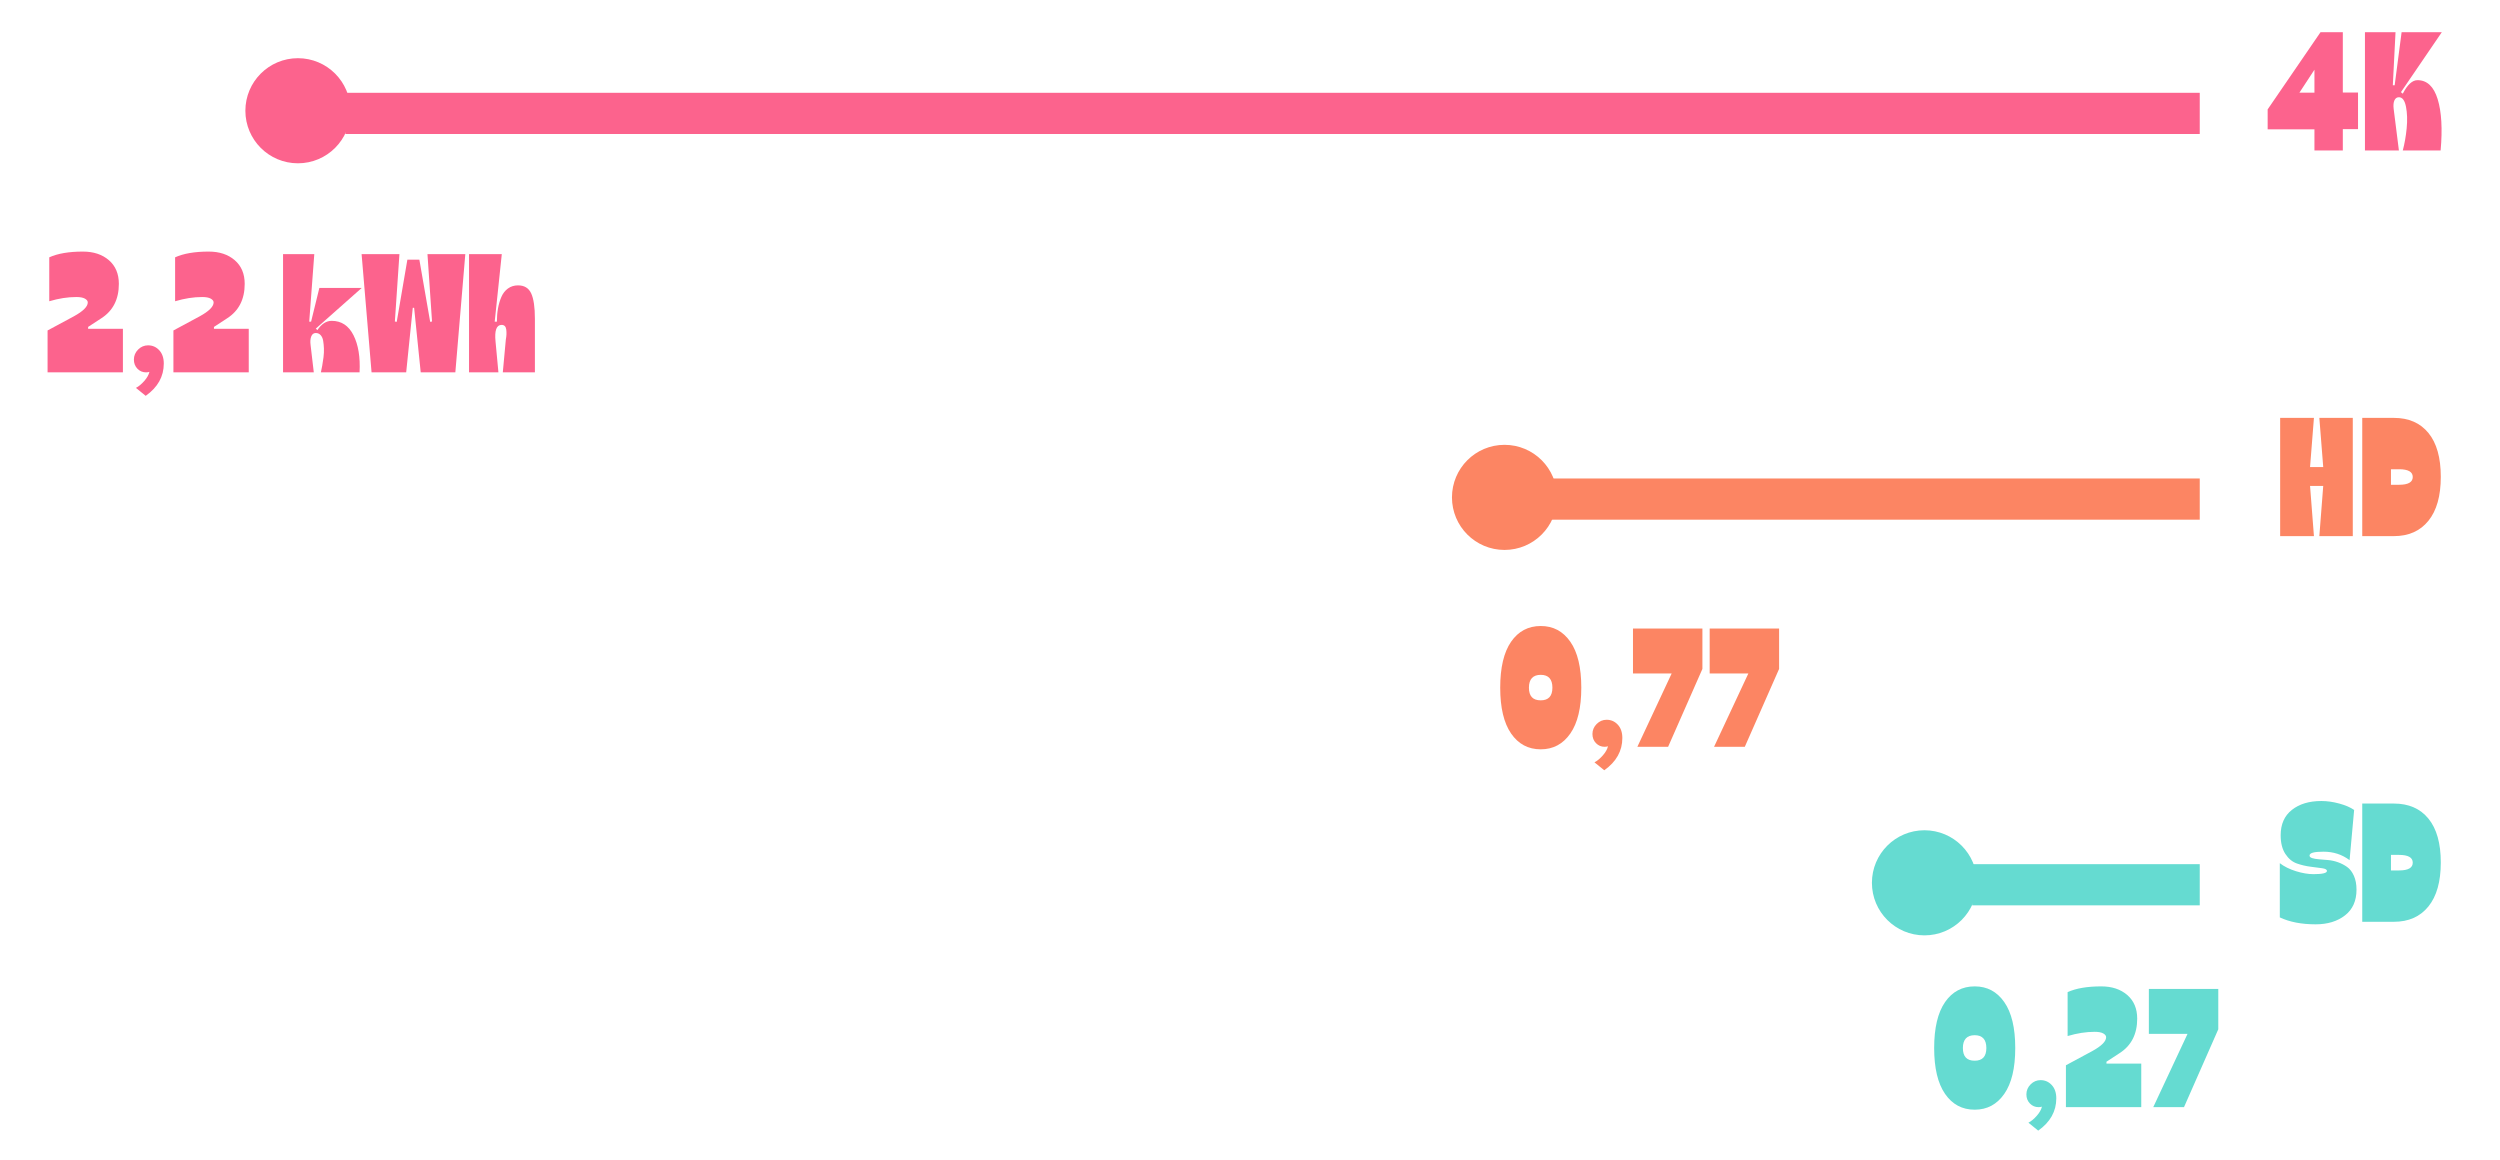
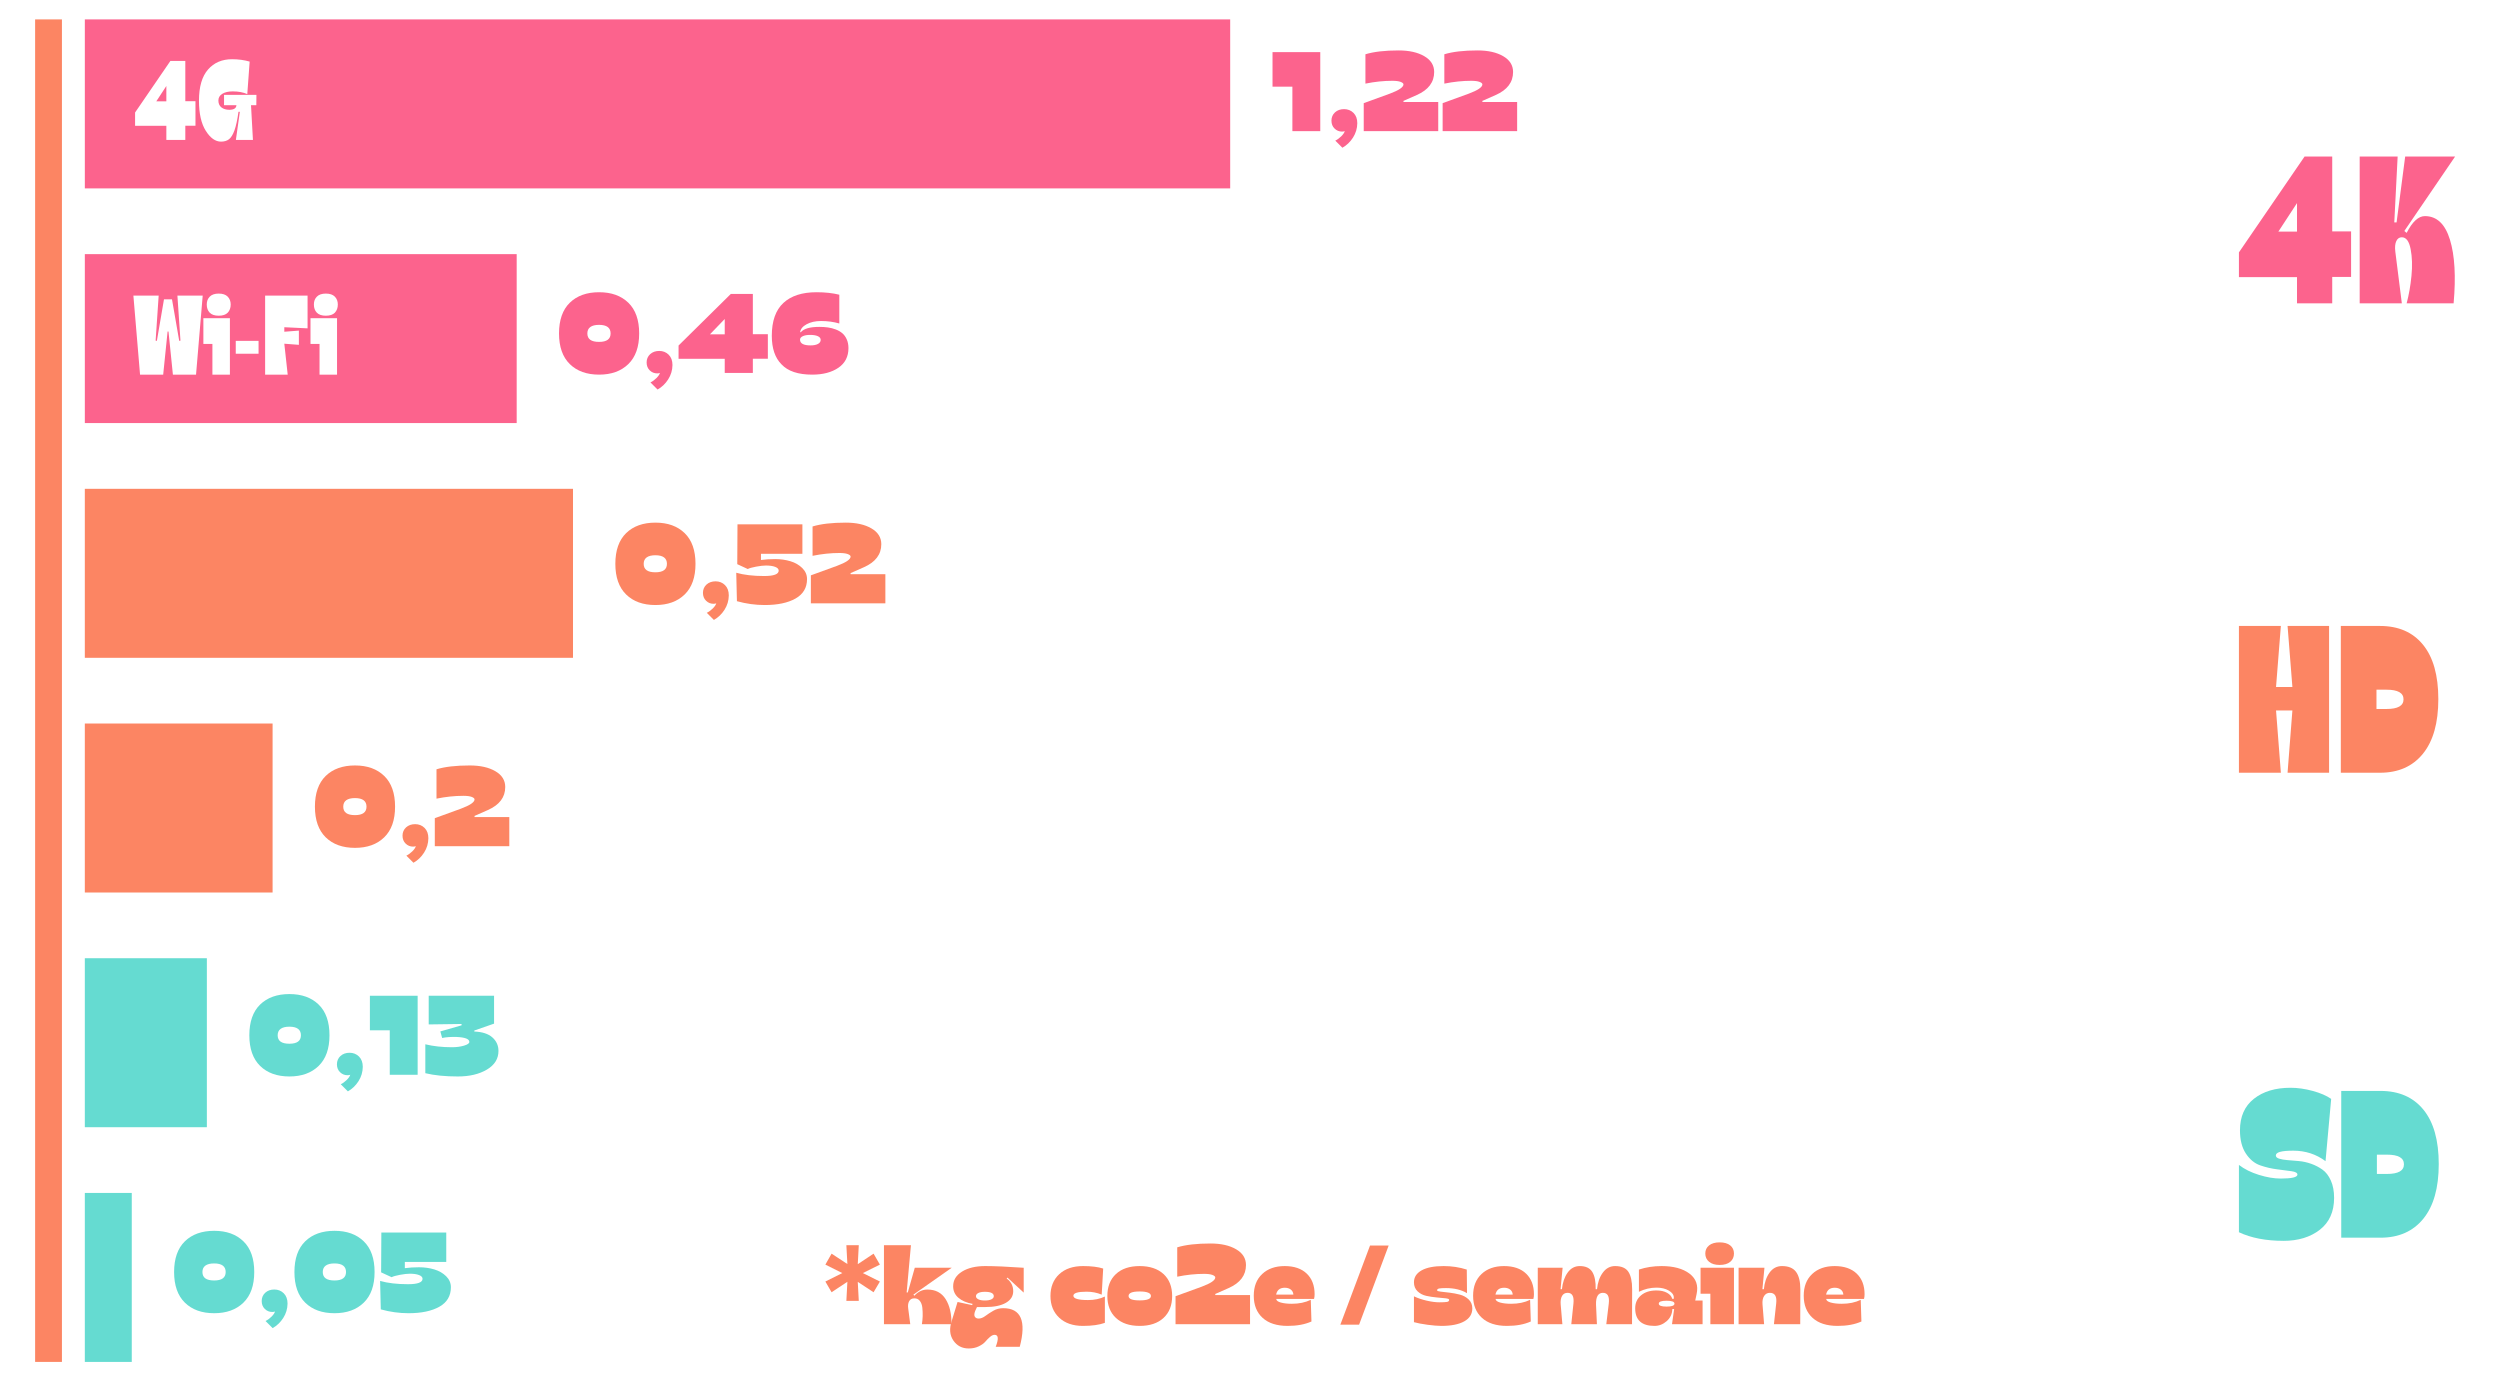
- <svg xmlns="http://www.w3.org/2000/svg" id="Calque_1" viewBox="0 0 1184 549.22">
-   <polyline points="1041.8 43.95 163.56 43.95 163.56 63.46 1041.8 63.46" style="fill:#fc638d;" />
-   <polyline points="1041.8 226.61 734.42 226.61 734.42 246.12 1041.8 246.12" style="fill:#fc8563;" />
-   <polyline points="1041.8 409.27 934.02 409.27 934.02 428.77 1041.8 428.77" style="fill:#65dbd1;" />
-   <path d="M1096.68,437.76c-6.67,0-12.32-1.09-16.96-3.28v-25.68c2.08,1.6,4.63,2.87,7.64,3.8,3.01.93,5.77,1.4,8.28,1.4,4.27,0,6.4-.51,6.4-1.52,0-.64-.75-1.07-2.24-1.28-1.49-.21-3.32-.45-5.48-.72-2.16-.27-4.32-.77-6.48-1.52-2.16-.75-3.99-2.25-5.48-4.52-1.49-2.27-2.24-5.21-2.24-8.84,0-5.23,1.77-9.24,5.32-12.04,3.55-2.8,8.2-4.2,13.96-4.2,2.72,0,5.55.4,8.48,1.2,2.93.8,5.28,1.81,7.04,3.04l-2.16,23.76c-3.57-2.67-7.68-4-12.32-4s-6.64.61-6.64,1.84c0,.53.41.93,1.24,1.2.83.27,1.89.45,3.2.56,1.31.11,2.75.23,4.32.36,1.57.13,3.15.48,4.72,1.04,1.57.56,3.01,1.31,4.32,2.24,1.31.93,2.37,2.32,3.2,4.16.83,1.84,1.24,4.04,1.24,6.6,0,5.28-1.81,9.33-5.44,12.16-3.63,2.83-8.27,4.24-13.92,4.24Z" style="fill:#65dbd1;" />
-   <path d="M1133.72,436.56h-14.96v-56h14.96c7.04,0,12.51,2.39,16.4,7.16,3.89,4.77,5.84,11.69,5.84,20.76s-1.96,16.01-5.88,20.84c-3.92,4.83-9.37,7.24-16.36,7.24ZM1136.2,404.88h-3.84v7.36h3.84c4.32,0,6.48-1.23,6.48-3.68s-2.16-3.68-6.48-3.68Z" style="fill:#65dbd1;" />
-   <path d="M1095.88,253.91h-16v-56h16l-1.84,23.28h6.24l-1.84-23.28h15.84v56h-15.84l1.84-23.76h-6.24l1.84,23.76Z" style="fill:#fc8563;" />
-   <path d="M1133.72,253.91h-14.96v-56h14.96c7.04,0,12.51,2.39,16.4,7.16,3.89,4.77,5.84,11.69,5.84,20.76s-1.96,16.01-5.88,20.84c-3.92,4.83-9.37,7.24-16.36,7.24ZM1136.2,222.23h-3.84v7.36h3.84c4.32,0,6.48-1.23,6.48-3.68s-2.16-3.68-6.48-3.68Z" style="fill:#fc8563;" />
-   <path d="M1109.56,71.25h-13.44v-10h-22.16v-9.44l25.04-36.56h10.56v28.56h7.2v17.36h-7.2v10.08ZM1096.12,33.01l-7.12,10.88h7.12v-10.88Z" style="fill:#fc638d;" />
-   <path d="M1136.12,71.25h-16.08V15.25h14.48l-1.28,25.12h.88l3.28-25.12h19.04l-19.36,28.4.88.72c2.19-4.27,4.51-6.4,6.96-6.4,4.53,0,7.72,3,9.56,9,1.84,6,2.31,14.09,1.4,24.28h-17.92c.85-3.2,1.47-6.69,1.84-10.48.37-3.79.27-7.19-.32-10.2-.59-3.01-1.71-4.52-3.36-4.52-.96,0-1.67.49-2.12,1.48-.45.99-.57,2.33-.36,4.04l2.48,19.68Z" style="fill:#fc638d;" />
-   <path d="M58.21,176.35H22.53v-19.84l12.48-6.72c4.37-2.4,6.56-4.59,6.56-6.56,0-.69-.45-1.29-1.36-1.8-.91-.51-2.27-.76-4.08-.76-4.05,0-8.32.67-12.8,2v-20.8c4-1.81,9.31-2.72,15.92-2.72,5.07,0,9.17,1.36,12.32,4.08,3.15,2.72,4.72,6.45,4.72,11.2,0,7.31-2.77,12.75-8.32,16.32l-6.24,4.08v.88h16.48v20.64Z" style="fill:#fc638d;" />
-   <path d="M69.01,187.47l-4.64-3.76c1.33-.69,2.65-1.79,3.96-3.28,1.31-1.49,2.12-2.93,2.44-4.32-.48.16-1.01.24-1.6.24-1.6,0-2.96-.57-4.08-1.72-1.12-1.15-1.68-2.6-1.68-4.36s.67-3.39,2-4.72c1.33-1.33,2.91-2,4.72-2,2.08,0,3.84.77,5.28,2.32,1.44,1.55,2.16,3.65,2.16,6.32,0,6.13-2.85,11.23-8.56,15.28Z" style="fill:#fc638d;" />
-   <path d="M117.81,176.35h-35.68v-19.84l12.48-6.72c4.37-2.4,6.56-4.59,6.56-6.56,0-.69-.45-1.29-1.36-1.8-.91-.51-2.27-.76-4.08-.76-4.05,0-8.32.67-12.8,2v-20.8c4-1.81,9.31-2.72,15.92-2.72,5.07,0,9.17,1.36,12.32,4.08,3.15,2.72,4.72,6.45,4.72,11.2,0,7.31-2.77,12.75-8.32,16.32l-6.24,4.08v.88h16.48v20.64Z" style="fill:#fc638d;" />
-   <path d="M148.61,176.35h-14.56v-56h14.8l-2.4,32h.88l3.92-16h20.08l-21.76,19.28.72.72c1.97-2.93,4.24-4.4,6.8-4.4,4.59,0,8.03,2.27,10.32,6.8,2.29,4.53,3.25,10.4,2.88,17.6h-18.32c.21-1.01.43-2.08.64-3.2.21-1.12.41-2.43.6-3.92.19-1.49.25-2.89.2-4.2-.05-1.31-.17-2.52-.36-3.64-.19-1.12-.59-2.01-1.2-2.68-.61-.67-1.37-1-2.28-1-1.01,0-1.73.53-2.16,1.6-.43,1.07-.53,2.43-.32,4.08l1.52,12.96Z" style="fill:#fc638d;" />
-   <path d="M215.65,176.35h-16.4l-3.12-30.56h-.64l-3.12,30.56h-16.4l-4.72-56h17.92l-2.16,31.92.88.16,5.04-29.44h5.68l5.12,29.44.88-.16-2.16-31.92h17.92l-4.72,56Z" style="fill:#fc638d;" />
-   <path d="M236.05,176.35h-13.92v-56h15.52l-3.36,32h1.04c0-2.24.17-4.33.52-6.28.35-1.95.88-3.76,1.6-5.44.72-1.68,1.76-3.01,3.12-4,1.36-.99,2.95-1.48,4.76-1.48,2.99,0,5.07,1.27,6.24,3.8,1.17,2.53,1.76,6.55,1.76,12.04v25.36h-15.2l1.44-15.6c.32-1.6.39-3.15.2-4.64-.19-1.49-.92-2.24-2.2-2.24-2.45,0-3.41,2.64-2.88,7.92l1.36,14.56Z" style="fill:#fc638d;" />
-   <path d="M729.7,354.88c-5.92,0-10.6-2.49-14.04-7.48-3.44-4.99-5.16-12.23-5.16-21.72s1.72-16.8,5.16-21.76c3.44-4.96,8.12-7.44,14.04-7.44s10.53,2.48,14,7.44,5.2,12.21,5.2,21.76-1.73,16.73-5.2,21.72c-3.47,4.99-8.13,7.48-14,7.48ZM729.7,331.68c3.68,0,5.52-2,5.52-6s-1.84-6.08-5.52-6.08-5.6,2.03-5.6,6.08,1.87,6,5.6,6Z" style="fill:#fc8563;" />
-   <path d="M759.78,364.8l-4.64-3.76c1.33-.69,2.65-1.79,3.96-3.28,1.31-1.49,2.12-2.93,2.44-4.32-.48.16-1.01.24-1.6.24-1.6,0-2.96-.57-4.08-1.72-1.12-1.15-1.68-2.6-1.68-4.36s.67-3.39,2-4.72c1.33-1.33,2.91-2,4.72-2,2.08,0,3.84.77,5.28,2.32,1.44,1.55,2.16,3.65,2.16,6.32,0,6.13-2.85,11.23-8.56,15.28Z" style="fill:#fc8563;" />
-   <path d="M790.02,353.68h-14.56l16.24-34.72h-18.32v-21.28h32.88v19.12l-16.24,36.88Z" style="fill:#fc8563;" />
-   <path d="M826.34,353.68h-14.56l16.24-34.72h-18.32v-21.28h32.88v19.12l-16.24,36.88Z" style="fill:#fc8563;" />
-   <path d="M935.22,525.55c-5.92,0-10.6-2.49-14.04-7.48-3.44-4.99-5.16-12.23-5.16-21.72s1.72-16.8,5.16-21.76c3.44-4.96,8.12-7.44,14.04-7.44s10.53,2.48,14,7.44c3.47,4.96,5.2,12.21,5.2,21.76s-1.73,16.73-5.2,21.72c-3.47,4.99-8.13,7.48-14,7.48ZM935.22,502.35c3.68,0,5.52-2,5.52-6s-1.84-6.08-5.52-6.08-5.6,2.03-5.6,6.08,1.87,6,5.6,6Z" style="fill:#65dbd1;" />
-   <path d="M965.3,535.47l-4.64-3.76c1.33-.69,2.65-1.79,3.96-3.28,1.31-1.49,2.12-2.93,2.44-4.32-.48.16-1.01.24-1.6.24-1.6,0-2.96-.57-4.08-1.72-1.12-1.15-1.68-2.6-1.68-4.36s.67-3.39,2-4.72c1.33-1.33,2.91-2,4.72-2,2.08,0,3.84.77,5.28,2.32,1.44,1.55,2.16,3.65,2.16,6.32,0,6.13-2.85,11.23-8.56,15.28Z" style="fill:#65dbd1;" />
-   <path d="M1014.1,524.35h-35.68v-19.84l12.48-6.72c4.37-2.4,6.56-4.59,6.56-6.56,0-.69-.45-1.29-1.36-1.8-.91-.51-2.27-.76-4.08-.76-4.05,0-8.32.67-12.8,2v-20.8c4-1.81,9.31-2.72,15.92-2.72,5.07,0,9.17,1.36,12.32,4.08,3.15,2.72,4.72,6.45,4.72,11.2,0,7.31-2.77,12.75-8.32,16.32l-6.24,4.08v.88h16.48v20.64Z" style="fill:#65dbd1;" />
-   <path d="M1034.34,524.35h-14.56l16.24-34.72h-18.32v-21.28h32.88v19.12l-16.24,36.88Z" style="fill:#65dbd1;" />
-   <circle cx="911.43" cy="418.1" r="24.89" style="fill:#65dbd1;" />
-   <circle cx="712.54" cy="235.56" r="24.89" style="fill:#fc8563;" />
-   <circle cx="141.1" cy="52.45" r="24.89" style="fill:#fc638d;" />
+ <svg xmlns="http://www.w3.org/2000/svg" id="Calque_1" viewBox="0 0 1771.72 978.93">
+   <path d="M1618.2,879.36c-12.38,0-22.88-2.03-31.5-6.09v-47.7c3.86,2.97,8.59,5.33,14.19,7.06,5.6,1.73,10.72,2.6,15.38,2.6,7.92,0,11.89-.94,11.89-2.82,0-1.19-1.39-1.98-4.16-2.38-2.77-.4-6.17-.84-10.18-1.34-4.01-.49-8.02-1.43-12.04-2.82-4.01-1.39-7.41-4.18-10.18-8.4-2.77-4.21-4.16-9.68-4.16-16.42,0-9.71,3.29-17.16,9.88-22.36,6.59-5.2,15.23-7.8,25.93-7.8,5.05,0,10.3.74,15.75,2.23,5.45,1.49,9.81,3.37,13.08,5.65l-4.01,44.13c-6.64-4.95-14.26-7.43-22.88-7.43s-12.33,1.14-12.33,3.42c0,.99.77,1.73,2.3,2.23,1.53.5,3.51.84,5.94,1.04,2.43.2,5.1.42,8.02.67,2.92.25,5.84.89,8.77,1.93,2.92,1.04,5.6,2.43,8.02,4.16,2.43,1.73,4.41,4.31,5.94,7.73,1.53,3.42,2.3,7.5,2.3,12.26,0,9.81-3.37,17.34-10.1,22.59-6.74,5.25-15.36,7.88-25.85,7.88Z" style="fill:#65dbd1;" />
+   <path d="M1687,877.13h-27.79v-104.01h27.79c13.08,0,23.23,4.43,30.46,13.3,7.23,8.87,10.85,21.72,10.85,38.56s-3.64,29.74-10.92,38.71c-7.28,8.97-17.41,13.45-30.39,13.45ZM1691.61,818.29h-7.13v13.67h7.13c8.02,0,12.04-2.28,12.04-6.84s-4.01-6.83-12.04-6.83Z" style="fill:#65dbd1;" />
+   <path d="M1616.42,547.62h-29.72v-104.01h29.72l-3.42,43.24h11.59l-3.42-43.24h29.42v104.01h-29.42l3.42-44.13h-11.59l3.42,44.13Z" style="fill:#fc8563;" />
+   <path d="M1686.7,547.62h-27.79v-104.01h27.79c13.08,0,23.23,4.43,30.46,13.3,7.23,8.87,10.85,21.72,10.85,38.56s-3.64,29.74-10.92,38.71c-7.28,8.97-17.41,13.45-30.39,13.45ZM1691.31,488.78h-7.13v13.67h7.13c8.02,0,12.04-2.28,12.04-6.84s-4.01-6.83-12.04-6.83Z" style="fill:#fc8563;" />
+   <path d="M1652.82,214.96h-24.96v-18.57h-41.16v-17.53l46.51-67.91h19.61v53.05h13.37v32.24h-13.37v18.72ZM1627.86,143.93l-13.22,20.21h13.22v-20.21Z" style="fill:#fc638d;" />
+   <path d="M1702.15,214.96h-29.87v-104.01h26.9l-2.38,46.66h1.63l6.09-46.66h35.37l-35.96,52.75,1.63,1.34c4.06-7.92,8.37-11.89,12.93-11.89,8.42,0,14.34,5.57,17.76,16.72,3.42,11.14,4.28,26.18,2.6,45.1h-33.29c1.58-5.94,2.72-12.43,3.42-19.47.69-7.03.49-13.35-.59-18.95-1.09-5.6-3.17-8.4-6.24-8.4-1.78,0-3.1.92-3.94,2.75-.84,1.83-1.07,4.33-.67,7.5l4.61,36.55Z" style="fill:#fc638d;" />
+   <polygon points="110.77 71.81 117.89 60.93 117.89 71.81 110.77 71.81" style="fill:#fc638d;" />
+   <path d="M60.12,13.75v119.76h811.7V13.75H60.12ZM138.53,89.09h-7.2v10.08h-13.44v-10h-22.16v-9.44l25.04-36.56h10.56v28.56h7.2v17.36ZM181.65,74.53h-3.76l1.36,24.64h-12.08l2.8-19.92h-.96c-.8,5.71-1.75,10.08-2.84,13.12-1.1,3.04-2.38,5.13-3.84,6.28-1.47,1.15-3.38,1.72-5.72,1.72-3.95,0-7.54-2.55-10.76-7.64-3.23-5.09-4.84-12.23-4.84-21.4,0-9.81,2.13-17.16,6.4-22.04,4.26-4.88,9.94-7.32,17.04-7.32,4.42,0,8.58.56,12.48,1.68l-1.68,23.04c-2.88-1.28-6.32-1.92-10.32-1.92-3.1,0-5.56.57-7.4,1.72-1.84,1.15-2.76,2.73-2.76,4.76,0,2.13.72,3.76,2.16,4.88,1.44,1.12,3.3,1.68,5.6,1.68,3.2,0,4.88-1.09,5.04-3.28h-8.8v-7.28h22.96l-.08,7.28Z" style="fill:#fc638d;" />
+   <path d="M60.12,180.08v119.76h306.05v-119.76H60.12ZM138.93,265.5h-16.4l-3.12-30.56h-.64l-3.12,30.56h-16.4l-4.72-56h17.92l-2.16,31.92.88.16,5.04-29.44h5.68l5.12,29.44.88-.16-2.16-31.92h17.92l-4.72,56ZM162.93,265.5h-12.4v-21.76h-6.4v-18.24h18.8v40ZM161.41,221.58c-1.39,1.44-3.52,2.16-6.4,2.16s-5.02-.72-6.4-2.16c-1.39-1.44-2.08-3.36-2.08-5.76s.7-4.16,2.12-5.6c1.41-1.44,3.53-2.16,6.36-2.16s4.94.72,6.36,2.16c1.41,1.44,2.12,3.31,2.12,5.6s-.7,4.32-2.08,5.76ZM183.24,250.7h-16.16v-9.12h16.16v9.12ZM217.97,232.7l-16.48-.8v3.2l10.32-.8v10.08l-10.32-.8,2.4,21.92h-16v-56h30.08v23.2ZM238.85,265.5h-12.4v-21.76h-6.4v-18.24h18.8v40ZM237.33,221.58c-1.39,1.44-3.52,2.16-6.4,2.16s-5.02-.72-6.4-2.16c-1.39-1.44-2.08-3.36-2.08-5.76s.7-4.16,2.12-5.6c1.41-1.44,3.53-2.16,6.36-2.16s4.94.72,6.36,2.16c1.41,1.44,2.12,3.31,2.12,5.6s-.7,4.32-2.08,5.76Z" style="fill:#fc638d;" />
+   <rect x="60.11" y="346.42" width="345.97" height="119.76" style="fill:#fc8563;" />
+   <rect x="60.11" y="512.75" width="133.07" height="119.76" style="fill:#fc8563;" />
+   <rect x="60.11" y="679.08" width="86.49" height="119.76" style="fill:#65dbd1;" />
+   <rect x="60.11" y="845.42" width="33.27" height="119.76" style="fill:#65dbd1;" />
+   <rect x="24.89" y="13.75" width="19" height="951.42" style="fill:#fc8563;" />
+   <path d="M935.66,92.94h-19.76v-31.52h-14.08v-24.48h33.84v56Z" style="fill:#fc638d;" />
+   <path d="M951.34,104.7l-5.04-5.04c1.44-.69,2.84-1.71,4.2-3.04,1.36-1.33,2.2-2.56,2.52-3.68-.64.21-1.28.32-1.92.32-2.08,0-3.85-.72-5.32-2.16-1.47-1.44-2.2-3.31-2.2-5.6s.84-4.36,2.52-5.88c1.68-1.52,3.83-2.28,6.44-2.28s4.89.89,6.68,2.68c1.79,1.79,2.68,4.23,2.68,7.32-.05,3.68-1.07,7.07-3.04,10.16-1.97,3.09-4.48,5.49-7.52,7.2Z" style="fill:#fc638d;" />
+   <path d="M1019.26,92.94h-52.8v-19.84l18.48-6.72c6.45-2.4,9.68-4.59,9.68-6.56,0-.69-.68-1.29-2.04-1.8-1.36-.51-3.35-.76-5.96-.76-6.03,0-12.35.67-18.96,2v-20.8c5.92-1.81,13.76-2.72,23.52-2.72,7.47,0,13.53,1.36,18.2,4.08,4.67,2.72,7,6.45,7,11.2,0,7.25-4.11,12.69-12.32,16.32l-9.44,4.16v.8h24.64v20.64Z" style="fill:#fc638d;" />
+   <path d="M1075.18,92.94h-52.8v-19.84l18.48-6.72c6.45-2.4,9.68-4.59,9.68-6.56,0-.69-.68-1.29-2.04-1.8-1.36-.51-3.35-.76-5.96-.76-6.03,0-12.35.67-18.96,2v-20.8c5.92-1.81,13.76-2.72,23.52-2.72,7.47,0,13.53,1.36,18.2,4.08,4.67,2.72,7,6.45,7,11.2,0,7.25-4.11,12.69-12.32,16.32l-9.44,4.16v.8h24.64v20.64Z" style="fill:#fc638d;" />
+   <path d="M424.57,265.5c-8.75,0-15.67-2.49-20.76-7.48-5.09-4.99-7.64-12.23-7.64-21.72s2.55-16.8,7.64-21.76c5.09-4.96,12.01-7.44,20.76-7.44s15.6,2.48,20.72,7.44,7.68,12.21,7.68,21.76-2.56,16.73-7.68,21.72c-5.12,4.99-12.03,7.48-20.72,7.48ZM424.57,242.3c5.44,0,8.16-2,8.16-6s-2.72-6.08-8.16-6.08-8.32,2.03-8.32,6.08,2.77,6,8.32,6Z" style="fill:#fc638d;" />
+   <path d="M466.01,276.06l-5.04-5.04c1.44-.69,2.84-1.71,4.2-3.04,1.36-1.33,2.2-2.56,2.52-3.68-.64.21-1.28.32-1.92.32-2.08,0-3.85-.72-5.32-2.16-1.47-1.44-2.2-3.31-2.2-5.6s.84-4.36,2.52-5.88c1.68-1.52,3.83-2.28,6.44-2.28s4.89.89,6.68,2.68c1.79,1.79,2.68,4.23,2.68,7.32-.05,3.68-1.07,7.07-3.04,10.16-1.97,3.09-4.48,5.49-7.52,7.2Z" style="fill:#fc638d;" />
+   <path d="M533.53,264.3h-19.92v-10h-32.72v-9.44l37.04-36.56h15.6v28.56h10.64v17.36h-10.64v10.08ZM513.61,226.06l-10.48,10.88h10.48v-10.88Z" style="fill:#fc638d;" />
+   <path d="M575.61,265.5c-9.97,0-17.23-2.43-21.76-7.28-4.59-4.59-6.88-11.33-6.88-20.24,0-10.45,2.73-18.21,8.2-23.28,5.47-5.07,13.29-7.6,23.48-7.6,6.08,0,11.47.59,16.16,1.76v20.4c-4-1.17-8.32-1.76-12.96-1.76-4,0-7.4.76-10.2,2.28-2.8,1.52-4.33,3.4-4.6,5.64h.48c2.13-2.51,6.51-3.76,13.12-3.76,2.19,0,4.23.13,6.12.4,1.89.27,3.75.75,5.56,1.44,1.81.69,3.36,1.59,4.64,2.68,1.28,1.09,2.32,2.55,3.12,4.36.8,1.81,1.2,3.87,1.2,6.16,0,6.03-2.37,10.67-7.12,13.92-4.75,3.25-10.93,4.88-18.56,4.88ZM574.41,244.78c2.24,0,4-.35,5.28-1.04,1.28-.69,1.92-1.65,1.92-2.88,0-1.12-.67-1.99-2-2.6-1.33-.61-3.15-.92-5.44-.92s-3.93.31-5.24.92c-1.31.61-1.96,1.43-1.96,2.44,0,2.72,2.48,4.08,7.44,4.08Z" style="fill:#fc638d;" />
+   <path d="M464.49,428.78c-8.75,0-15.67-2.49-20.76-7.48-5.09-4.99-7.64-12.23-7.64-21.72s2.55-16.8,7.64-21.76c5.09-4.96,12.01-7.44,20.76-7.44s15.6,2.48,20.72,7.44,7.68,12.21,7.68,21.76-2.56,16.73-7.68,21.72c-5.12,4.99-12.03,7.48-20.72,7.48ZM464.49,405.58c5.44,0,8.16-2,8.16-6s-2.72-6.08-8.16-6.08-8.32,2.03-8.32,6.08,2.77,6,8.32,6Z" style="fill:#fc8563;" />
+   <path d="M505.93,439.34l-5.04-5.04c1.44-.69,2.84-1.71,4.2-3.04,1.36-1.33,2.2-2.56,2.52-3.68-.64.21-1.28.32-1.92.32-2.08,0-3.85-.72-5.32-2.16-1.47-1.44-2.2-3.31-2.2-5.6s.84-4.36,2.52-5.88c1.68-1.52,3.83-2.28,6.44-2.28s4.89.89,6.68,2.68c1.79,1.79,2.68,4.23,2.68,7.32-.05,3.68-1.07,7.07-3.04,10.16-1.97,3.09-4.48,5.49-7.52,7.2Z" style="fill:#fc8563;" />
+   <path d="M541.93,428.78c-6.61,0-13.17-.91-19.68-2.72l-.48-20.16c5.44,1.55,12.03,2.32,19.76,2.32,6.88,0,10.32-1.28,10.32-3.84,0-1.12-.83-2-2.48-2.64-1.65-.64-3.84-.96-6.56-.96-1.81,0-4.15.27-7,.8-2.85.53-4.81,1.09-5.88,1.68l-7.44-3.44.16-28.24h46v20.88h-29.36v4.4c2.99-.43,6.35-.64,10.08-.64s7.44.51,10.8,1.52c3.36,1.01,6.16,2.63,8.4,4.84,2.24,2.21,3.36,4.81,3.36,7.8,0,6.13-2.72,10.73-8.16,13.8-5.44,3.07-12.72,4.6-21.84,4.6Z" style="fill:#fc8563;" />
+   <path d="M627.45,427.58h-52.8v-19.84l18.48-6.72c6.45-2.4,9.68-4.59,9.68-6.56,0-.69-.68-1.29-2.04-1.8-1.36-.51-3.35-.76-5.96-.76-6.03,0-12.35.67-18.96,2v-20.8c5.92-1.81,13.76-2.72,23.52-2.72,7.47,0,13.53,1.36,18.2,4.08,4.67,2.72,7,6.45,7,11.2,0,7.25-4.11,12.69-12.32,16.32l-9.44,4.16v.8h24.64v20.64Z" style="fill:#fc8563;" />
+   <path d="M608.61,921.89h-8.8l.72-13.52-11.2,7.44-4.4-7.6,12-6-12-6,4.4-7.76,11.2,7.36-.72-13.36h8.8l-.72,13.44,11.2-7.44,4.48,7.76-12.08,6,12.08,6-4.48,7.6-11.2-7.36.72,13.44Z" style="fill:#fc8563;" />
+   <path d="M643.65,927.41l1.44,11.04h-18.64v-56h19.12l-3.04,33.52h.8l4.96-17.52h26.16l-27.12,19.04.64.8c2.67-2.93,5.76-4.4,9.28-4.4,5.76,0,10.07,2.27,12.92,6.8,2.85,4.53,4.23,10.45,4.12,17.76h-20.96c.32-1.97.51-3.89.56-5.76.05-1.87-.03-3.83-.24-5.88-.21-2.05-.81-3.69-1.8-4.92-.99-1.23-2.31-1.81-3.96-1.76-1.65,0-2.85.68-3.6,2.04-.75,1.36-.96,3.11-.64,5.24Z" style="fill:#fc8563;" />
+   <path d="M686.53,955.65c-4.69,0-8.33-1.89-10.92-5.68-2.59-3.79-2.95-8.45-1.08-14l4.08-13.28,10.32,2.24.32-.88c-4.32-.8-7.69-2.27-10.12-4.4-2.43-2.13-3.64-4.83-3.64-8.08,0-4.32,2.09-7.79,6.28-10.4,4.19-2.61,9.67-3.92,16.44-3.92s15.97.4,27.28,1.2v17.6l-11.52-10.64-.56.64c3.09,2.24,4.64,5.25,4.64,9.04,0,3.47-1.73,6.2-5.2,8.2-3.47,2-8.35,3-14.64,3h-5.84l-1.28,2.8c-.69,1.81-.77,3.16-.24,4.04.53.88,1.44,1.32,2.72,1.32,1.49,0,3.07-.61,4.72-1.84,1.65-1.23,3.53-2.45,5.64-3.68,2.11-1.23,4.44-1.84,7-1.84,12.64,0,16.56,9.12,11.76,27.36h-17.04c2.19-5.65,1.92-8.48-.8-8.48-1.01,0-2.11.51-3.28,1.52-1.17,1.01-2.27,2.12-3.28,3.32-1.01,1.2-2.56,2.31-4.64,3.32-2.08,1.01-4.45,1.52-7.12,1.52ZM693.33,920.81c1.12.56,2.67.84,4.64.84s3.52-.28,4.64-.84c1.12-.56,1.68-1.29,1.68-2.2,0-2.08-2.11-3.12-6.32-3.12-1.97,0-3.52.28-4.64.84-1.12.56-1.68,1.32-1.68,2.28,0,.91.56,1.64,1.68,2.2Z" style="fill:#fc8563;" />
+   <path d="M767.49,939.65c-7.09,0-12.71-1.93-16.84-5.8-4.13-3.87-6.2-9-6.2-15.4s2.07-11.6,6.2-15.44c4.13-3.84,9.77-5.76,16.92-5.76,5.87,0,10.61.59,14.24,1.76l-1.04,18.48c-3.31-1.39-6.88-2.08-10.72-2.08-6.24,0-9.36.96-9.36,2.88,0,2.03,3.47,3.04,10.4,3.04,4.48,0,8.45-.83,11.92-2.48v18.64c-4,1.44-9.17,2.16-15.52,2.16Z" style="fill:#fc8563;" />
+   <path d="M807.65,939.65c-7.15,0-12.75-1.88-16.8-5.64-4.05-3.76-6.08-8.95-6.08-15.56s2.03-11.8,6.08-15.56c4.05-3.76,9.65-5.64,16.8-5.64s12.84,1.88,16.92,5.64c4.08,3.76,6.12,8.95,6.12,15.56s-2.04,11.8-6.12,15.56c-4.08,3.76-9.72,5.64-16.92,5.64ZM807.65,921.57c5.33,0,8-1.04,8-3.12s-2.67-3.2-8-3.2-7.84,1.07-7.84,3.2,2.61,3.12,7.84,3.12Z" style="fill:#fc8563;" />
+   <path d="M885.89,938.45h-52.8v-19.84l18.48-6.72c6.45-2.4,9.68-4.59,9.68-6.56,0-.69-.68-1.29-2.04-1.8-1.36-.51-3.35-.76-5.96-.76-6.03,0-12.35.67-18.96,2v-20.8c5.92-1.81,13.76-2.72,23.52-2.72,7.47,0,13.53,1.36,18.2,4.08,4.67,2.72,7,6.45,7,11.2,0,7.25-4.11,12.69-12.32,16.32l-9.44,4.16v.8h24.64v20.64Z" style="fill:#fc8563;" />
+   <path d="M912.53,939.65c-7.68,0-13.6-1.91-17.76-5.72-4.16-3.81-6.24-9.03-6.24-15.64s1.99-11.64,5.96-15.4c3.97-3.76,9.29-5.64,15.96-5.64s11.93,1.79,15.64,5.36c3.71,3.57,5.56,8.45,5.56,14.64,0,1.23-.13,2.32-.4,3.28h-26.8c.05,1.12,1.13,1.97,3.24,2.56,2.11.59,4.71.88,7.8.88,5.12,0,9.6-.93,13.44-2.8l.48,15.36c-4.64,2.08-10.27,3.12-16.88,3.12ZM904.37,917.49h12.24c-.11-1.55-.72-2.75-1.84-3.6-1.12-.85-2.53-1.28-4.24-1.28-3.47,0-5.52,1.63-6.16,4.88Z" style="fill:#fc8563;" />
+   <path d="M963.17,938.77h-13.28l21.04-56.08h13.2l-20.96,56.08Z" style="fill:#fc8563;" />
+   <path d="M1021.49,939.65c-2.56,0-5.83-.27-9.8-.8-3.97-.53-7.19-1.15-9.64-1.84v-18.32c2.67,1.28,5.69,2.31,9.08,3.08,3.39.77,6.33,1.16,8.84,1.16,2.67,0,4.51-.09,5.52-.28,1.01-.19,1.52-.68,1.52-1.48,0-.53-.85-.89-2.56-1.08-1.71-.19-3.79-.39-6.24-.6-2.45-.21-4.91-.59-7.36-1.12-2.45-.53-4.53-1.61-6.24-3.24-1.71-1.63-2.56-3.75-2.56-6.36,0-3.63,1.81-6.45,5.44-8.48,3.63-2.03,8.83-3.04,15.6-3.04,5.76,0,11.23.83,16.4,2.48l.16,16.72c-4.05-2.4-9.01-3.6-14.88-3.6-2.24,0-3.85.09-4.84.28-.99.19-1.48.63-1.48,1.32,0,.43.85.73,2.56.92,1.71.19,3.79.43,6.24.72,2.45.29,4.91.76,7.36,1.4,2.45.64,4.53,1.79,6.24,3.44,1.71,1.65,2.56,3.76,2.56,6.32,0,4-1.92,7.07-5.76,9.2s-9.23,3.2-16.16,3.2Z" style="fill:#fc8563;" />
+   <path d="M1067.97,939.65c-7.68,0-13.6-1.91-17.76-5.72-4.16-3.81-6.24-9.03-6.24-15.64s1.99-11.64,5.96-15.4c3.97-3.76,9.29-5.64,15.96-5.64s11.93,1.79,15.64,5.36c3.71,3.57,5.56,8.45,5.56,14.64,0,1.23-.13,2.32-.4,3.28h-26.8c.05,1.12,1.13,1.97,3.24,2.56,2.11.59,4.71.88,7.8.88,5.12,0,9.6-.93,13.44-2.8l.48,15.36c-4.64,2.08-10.27,3.12-16.88,3.12ZM1059.81,917.49h12.24c-.11-1.55-.72-2.75-1.84-3.6-1.12-.85-2.53-1.28-4.24-1.28-3.47,0-5.52,1.63-6.16,4.88Z" style="fill:#fc8563;" />
+   <path d="M1107.24,938.45h-17.44v-40h17.6l-1.44,15.2h.96c.48-4.75,1.83-8.67,4.04-11.76,2.21-3.09,5.08-4.64,8.6-4.64,4.21,0,7.17,1.39,8.88,4.16,1.71,2.77,2.51,6.85,2.4,12.24h.96c.43-4.69,1.79-8.6,4.08-11.72,2.29-3.12,5.2-4.68,8.72-4.68,4.48,0,7.61,1.35,9.4,4.04,1.79,2.69,2.68,6.84,2.68,12.44l-.08,24.72h-18.24l1.76-14.64c.59-5.07-.8-7.6-4.16-7.6s-5.04,2.77-4.88,8.32l.64,13.92h-18.16l1.52-14.64c.53-5.07-.85-7.6-4.16-7.6-1.76,0-3.07.73-3.92,2.2-.85,1.47-1.17,3.51-.96,6.12l1.2,13.92Z" style="fill:#fc8563;" />
+   <path d="M1172.52,939.65c-9.12,0-13.68-4.16-13.68-12.48,0-3.79,1.37-6.84,4.12-9.16,2.75-2.32,6.39-3.48,10.92-3.48,3.04,0,5.56.56,7.56,1.68s3.21,2.53,3.64,4.24h1.12v-.96c0-1.87-1.19-3.49-3.56-4.88-2.37-1.39-5.27-2.08-8.68-2.08-4.37,0-8.53.99-12.48,2.96v-15.76c4.96-1.65,10.32-2.48,16.08-2.48,8.43,0,15,1.77,19.72,5.32,4.72,3.55,6.41,8.39,5.08,14.52l-.96,4.56h5.2v16.8h-21.68l1.52-10.72h-1.28c-.11,3.47-1.44,6.32-4,8.56s-5.44,3.36-8.64,3.36ZM1181.08,925.97c3.73,0,5.6-.69,5.6-2.08s-1.87-2.08-5.6-2.08-5.52.69-5.52,2.08,1.84,2.08,5.52,2.08Z" style="fill:#fc8563;" />
+   <path d="M1228.84,938.45h-16.72v-21.6h-6.96v-18.4h23.68v40ZM1218.68,896.45c-3.2,0-5.69-.75-7.48-2.24-1.79-1.49-2.68-3.44-2.68-5.84s.89-4.32,2.68-5.76c1.79-1.44,4.28-2.16,7.48-2.16s5.76.72,7.52,2.16c1.76,1.44,2.64,3.36,2.64,5.76s-.88,4.41-2.64,5.88c-1.76,1.47-4.27,2.2-7.52,2.2Z" style="fill:#fc8563;" />
+   <path d="M1249.08,924.53l1.12,13.92h-18.08v-40h18.32l-1.44,15.2h1.04c.43-4.69,1.76-8.6,4-11.72,2.24-3.12,5.17-4.68,8.8-4.68,4.64,0,7.97,1.37,10,4.12,2.03,2.75,3.04,6.87,3.04,12.36l-.08,24.72h-18.64l1.6-14.64c.59-5.07-.91-7.6-4.48-7.6-1.76,0-3.12.75-4.08,2.24-.96,1.49-1.33,3.52-1.12,6.08Z" style="fill:#fc8563;" />
+   <path d="M1302.28,939.65c-7.68,0-13.6-1.91-17.76-5.72-4.16-3.81-6.24-9.03-6.24-15.64s1.99-11.64,5.96-15.4c3.97-3.76,9.29-5.64,15.96-5.64s11.93,1.79,15.64,5.36c3.71,3.57,5.56,8.45,5.56,14.64,0,1.23-.13,2.32-.4,3.28h-26.8c.05,1.12,1.13,1.97,3.24,2.56,2.11.59,4.71.88,7.8.88,5.12,0,9.6-.93,13.44-2.8l.48,15.36c-4.64,2.08-10.27,3.12-16.88,3.12ZM1294.12,917.49h12.24c-.11-1.55-.72-2.75-1.84-3.6-1.12-.85-2.53-1.28-4.24-1.28-3.47,0-5.52,1.63-6.16,4.88Z" style="fill:#fc8563;" />
+   <path d="M251.58,600.87c-8.75,0-15.67-2.49-20.76-7.48-5.09-4.99-7.64-12.23-7.64-21.72s2.55-16.8,7.64-21.76c5.09-4.96,12.01-7.44,20.76-7.44s15.6,2.48,20.72,7.44,7.68,12.21,7.68,21.76-2.56,16.73-7.68,21.72c-5.12,4.99-12.03,7.48-20.72,7.48ZM251.58,577.67c5.44,0,8.16-2,8.16-6s-2.72-6.08-8.16-6.08-8.32,2.03-8.32,6.08,2.77,6,8.32,6Z" style="fill:#fc8563;" />
+   <path d="M293.02,611.43l-5.04-5.04c1.44-.69,2.84-1.71,4.2-3.04,1.36-1.33,2.2-2.56,2.52-3.68-.64.21-1.28.32-1.92.32-2.08,0-3.85-.72-5.32-2.16-1.47-1.44-2.2-3.31-2.2-5.6s.84-4.36,2.52-5.88c1.68-1.52,3.83-2.28,6.44-2.28s4.89.89,6.68,2.68c1.79,1.79,2.68,4.23,2.68,7.32-.05,3.68-1.07,7.07-3.04,10.16-1.97,3.09-4.48,5.49-7.52,7.2Z" style="fill:#fc8563;" />
+   <path d="M360.94,599.67h-52.8v-19.84l18.48-6.72c6.45-2.4,9.68-4.59,9.68-6.56,0-.69-.68-1.29-2.04-1.8-1.36-.51-3.35-.76-5.96-.76-6.03,0-12.35.67-18.96,2v-20.8c5.92-1.81,13.76-2.72,23.52-2.72,7.47,0,13.53,1.36,18.2,4.08,4.67,2.72,7,6.45,7,11.2,0,7.25-4.11,12.69-12.32,16.32l-9.44,4.16v.8h24.64v20.64Z" style="fill:#fc8563;" />
+   <path d="M205.1,762.88c-8.75,0-15.67-2.49-20.76-7.48-5.09-4.99-7.64-12.23-7.64-21.72s2.55-16.8,7.64-21.76c5.09-4.96,12.01-7.44,20.76-7.44s15.6,2.48,20.72,7.44,7.68,12.21,7.68,21.76-2.56,16.73-7.68,21.72c-5.12,4.99-12.03,7.48-20.72,7.48ZM205.1,739.68c5.44,0,8.16-2,8.16-6s-2.72-6.08-8.16-6.08-8.32,2.03-8.32,6.08,2.77,6,8.32,6Z" style="fill:#65dbd1;" />
+   <path d="M246.54,773.44l-5.04-5.04c1.44-.69,2.84-1.71,4.2-3.04,1.36-1.33,2.2-2.56,2.52-3.68-.64.21-1.28.32-1.92.32-2.08,0-3.85-.72-5.32-2.16-1.47-1.44-2.2-3.31-2.2-5.6s.84-4.36,2.52-5.88c1.68-1.52,3.83-2.28,6.44-2.28s4.89.89,6.68,2.68c1.79,1.79,2.68,4.23,2.68,7.32-.05,3.68-1.07,7.07-3.04,10.16-1.97,3.09-4.48,5.49-7.52,7.2Z" style="fill:#65dbd1;" />
+   <path d="M295.98,761.68h-19.76v-31.52h-14.08v-24.48h33.84v56Z" style="fill:#65dbd1;" />
+   <path d="M324.46,762.88c-9.01,0-16.69-.77-23.04-2.32v-20.48c5.71,1.39,11.97,2.08,18.8,2.08,3.2,0,6.07-.37,8.6-1.12,2.53-.75,3.8-1.63,3.8-2.64,0-2.08-3.01-3.25-9.04-3.52-4-.11-7.41.13-10.24.72l-1.28-4.64,15.04-4.32v-.96l-23.28.32v-20.32h46.32v19.76l-14,4.88v.72c5.65.21,9.92,1.6,12.8,4.16,2.88,2.56,4.32,5.76,4.32,9.6,0,5.55-2.73,9.95-8.2,13.2-5.47,3.25-12.33,4.88-20.6,4.88Z" style="fill:#65dbd1;" />
+   <path d="M151.78,930.66c-8.75,0-15.67-2.49-20.76-7.48-5.09-4.99-7.64-12.23-7.64-21.72s2.55-16.8,7.64-21.76c5.09-4.96,12.01-7.44,20.76-7.44s15.6,2.48,20.72,7.44,7.68,12.21,7.68,21.76-2.56,16.73-7.68,21.72c-5.12,4.99-12.03,7.48-20.72,7.48ZM151.78,907.46c5.44,0,8.16-2,8.16-6s-2.72-6.08-8.16-6.08-8.32,2.03-8.32,6.08,2.77,6,8.32,6Z" style="fill:#65dbd1;" />
+   <path d="M193.22,941.22l-5.04-5.04c1.44-.69,2.84-1.71,4.2-3.04,1.36-1.33,2.2-2.56,2.52-3.68-.64.21-1.28.32-1.92.32-2.08,0-3.85-.72-5.32-2.16-1.47-1.44-2.2-3.31-2.2-5.6s.84-4.36,2.52-5.88c1.68-1.52,3.83-2.28,6.44-2.28s4.89.89,6.68,2.68c1.79,1.79,2.68,4.23,2.68,7.32-.05,3.68-1.07,7.07-3.04,10.16-1.97,3.09-4.48,5.49-7.52,7.2Z" style="fill:#65dbd1;" />
+   <path d="M237.06,930.66c-8.75,0-15.67-2.49-20.76-7.48-5.09-4.99-7.64-12.23-7.64-21.72s2.55-16.8,7.64-21.76c5.09-4.96,12.01-7.44,20.76-7.44s15.6,2.48,20.72,7.44,7.68,12.21,7.68,21.76-2.56,16.73-7.68,21.72c-5.12,4.99-12.03,7.48-20.72,7.48ZM237.06,907.46c5.44,0,8.16-2,8.16-6s-2.72-6.08-8.16-6.08-8.32,2.03-8.32,6.08,2.77,6,8.32,6Z" style="fill:#65dbd1;" />
+   <path d="M289.54,930.66c-6.61,0-13.17-.91-19.68-2.72l-.48-20.16c5.44,1.55,12.03,2.32,19.76,2.32,6.88,0,10.32-1.28,10.32-3.84,0-1.12-.83-2-2.48-2.64-1.65-.64-3.84-.96-6.56-.96-1.81,0-4.15.27-7,.8-2.85.53-4.81,1.09-5.88,1.68l-7.44-3.44.16-28.24h46v20.88h-29.36v4.4c2.99-.43,6.35-.64,10.08-.64s7.44.51,10.8,1.52c3.36,1.01,6.16,2.63,8.4,4.84,2.24,2.21,3.36,4.81,3.36,7.8,0,6.13-2.72,10.73-8.16,13.8-5.44,3.07-12.72,4.6-21.84,4.6Z" style="fill:#65dbd1;" />
</svg>
